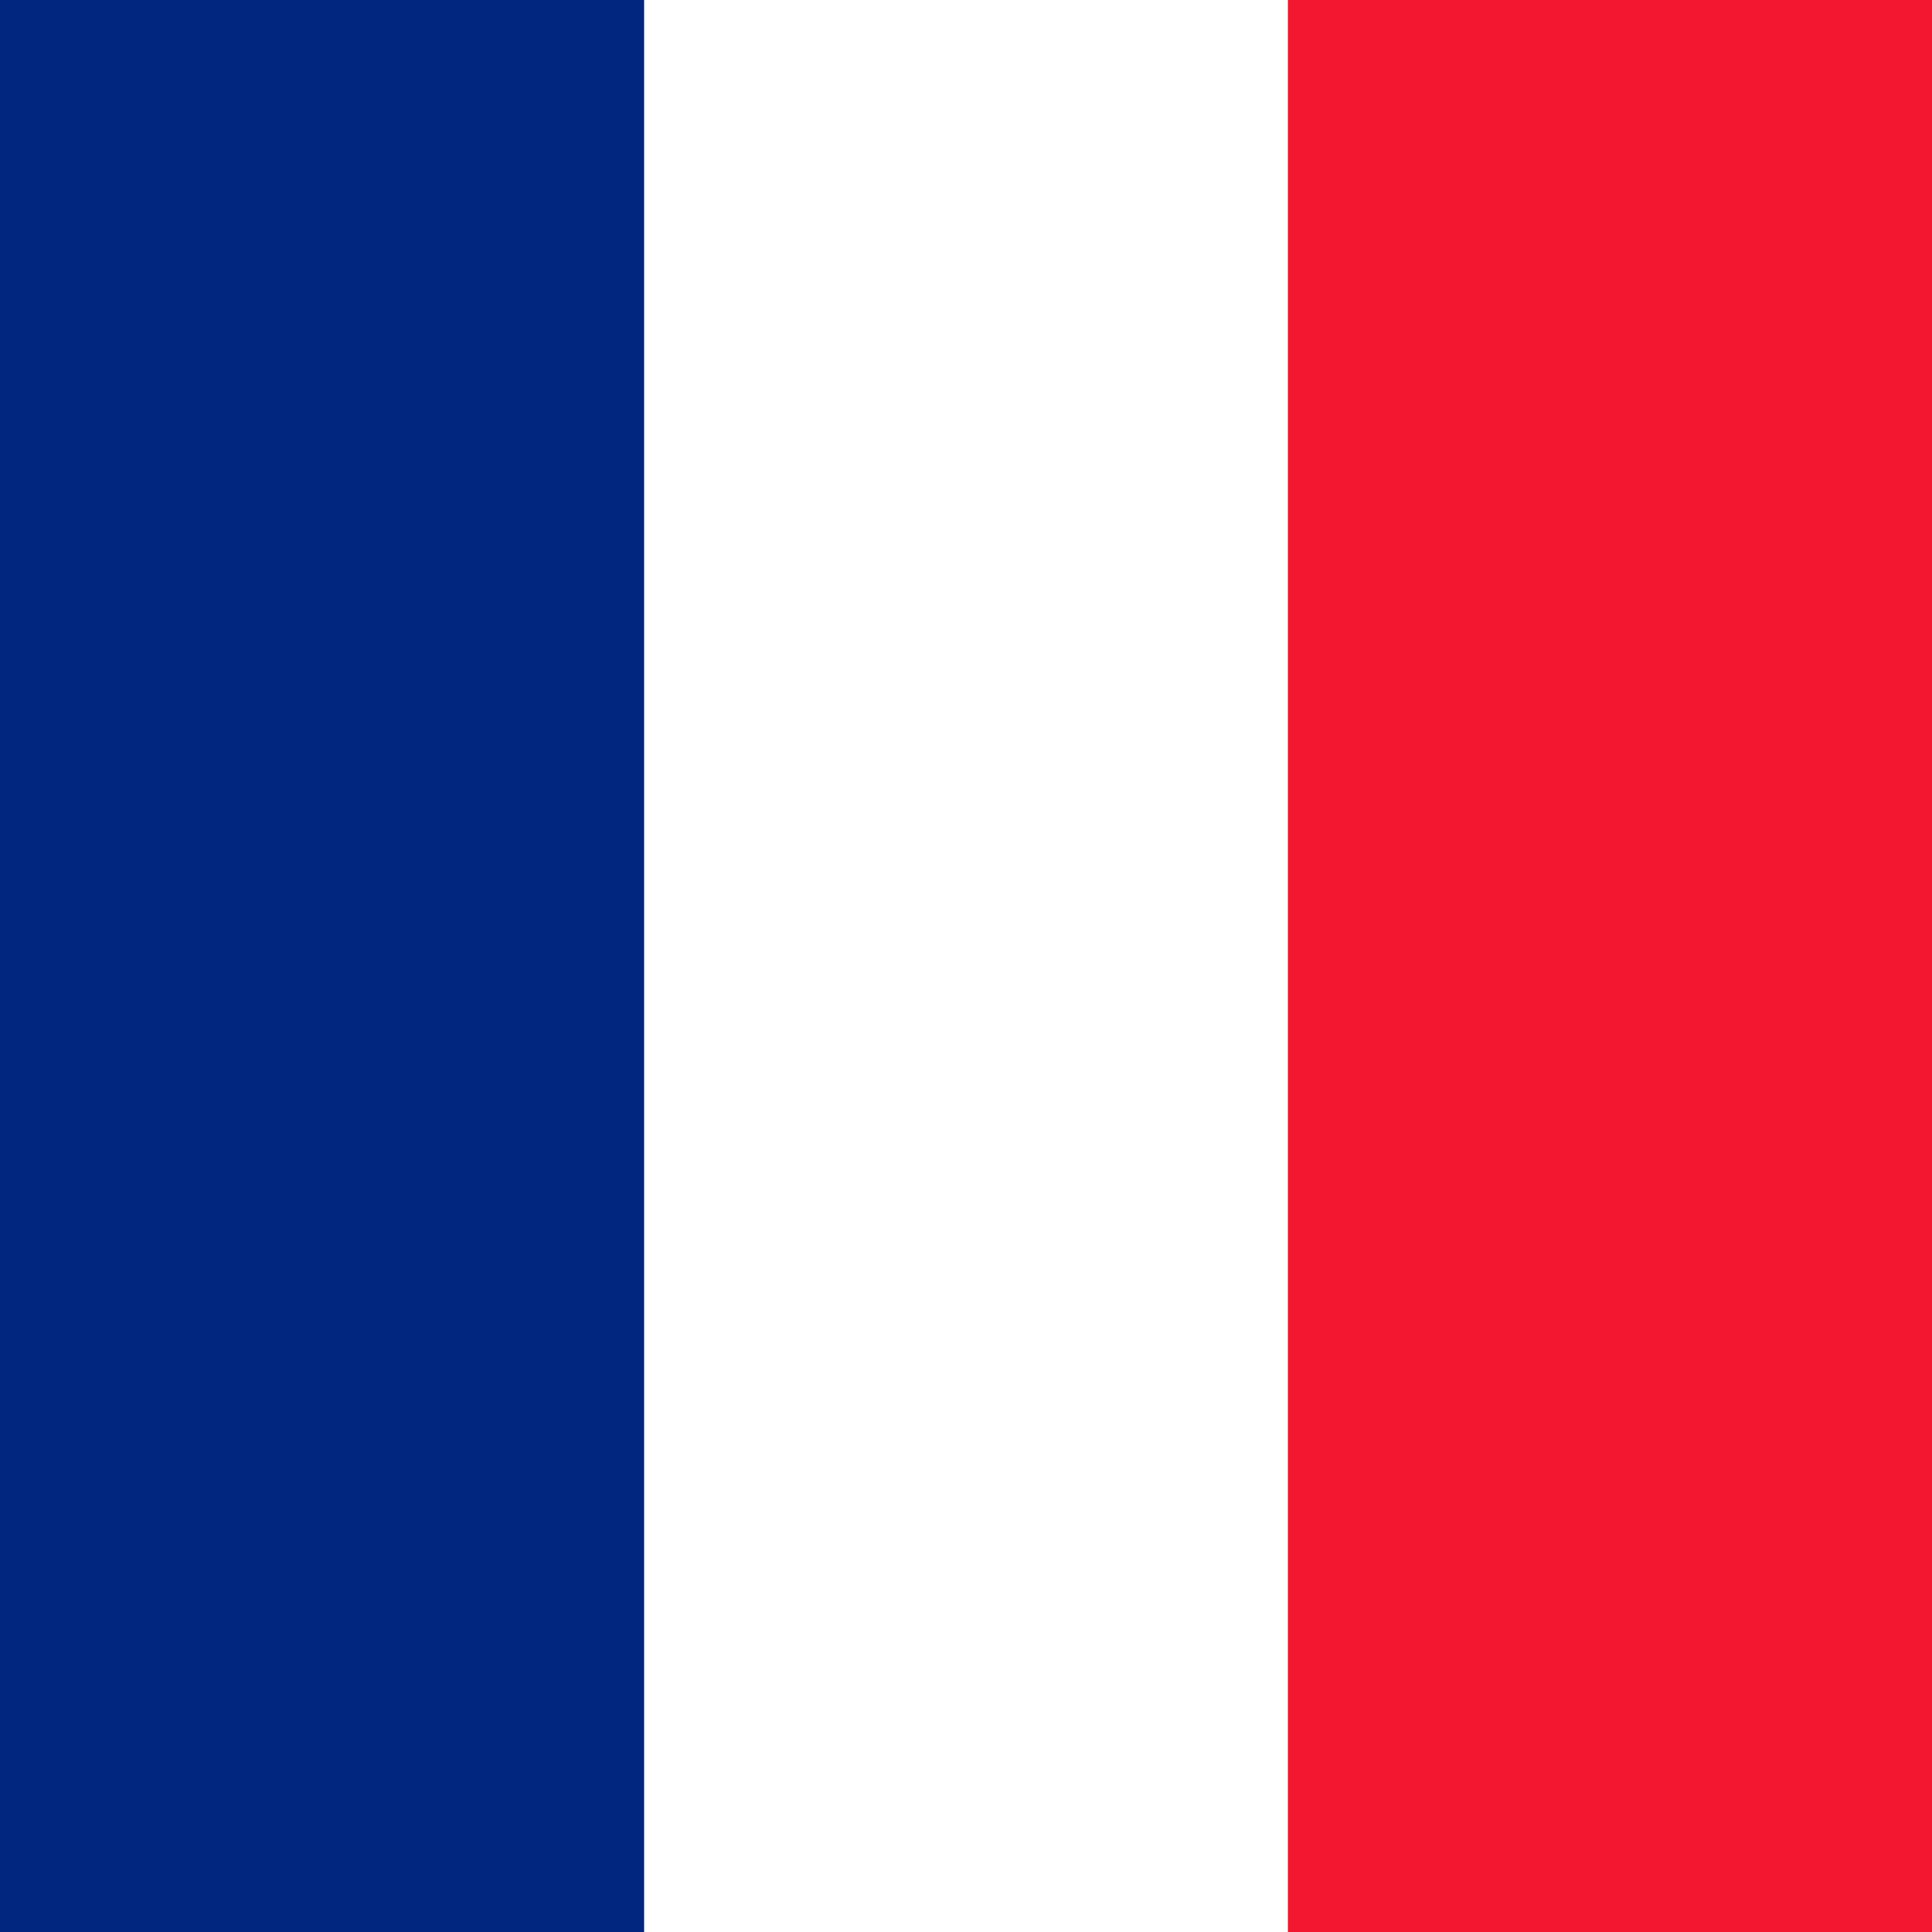
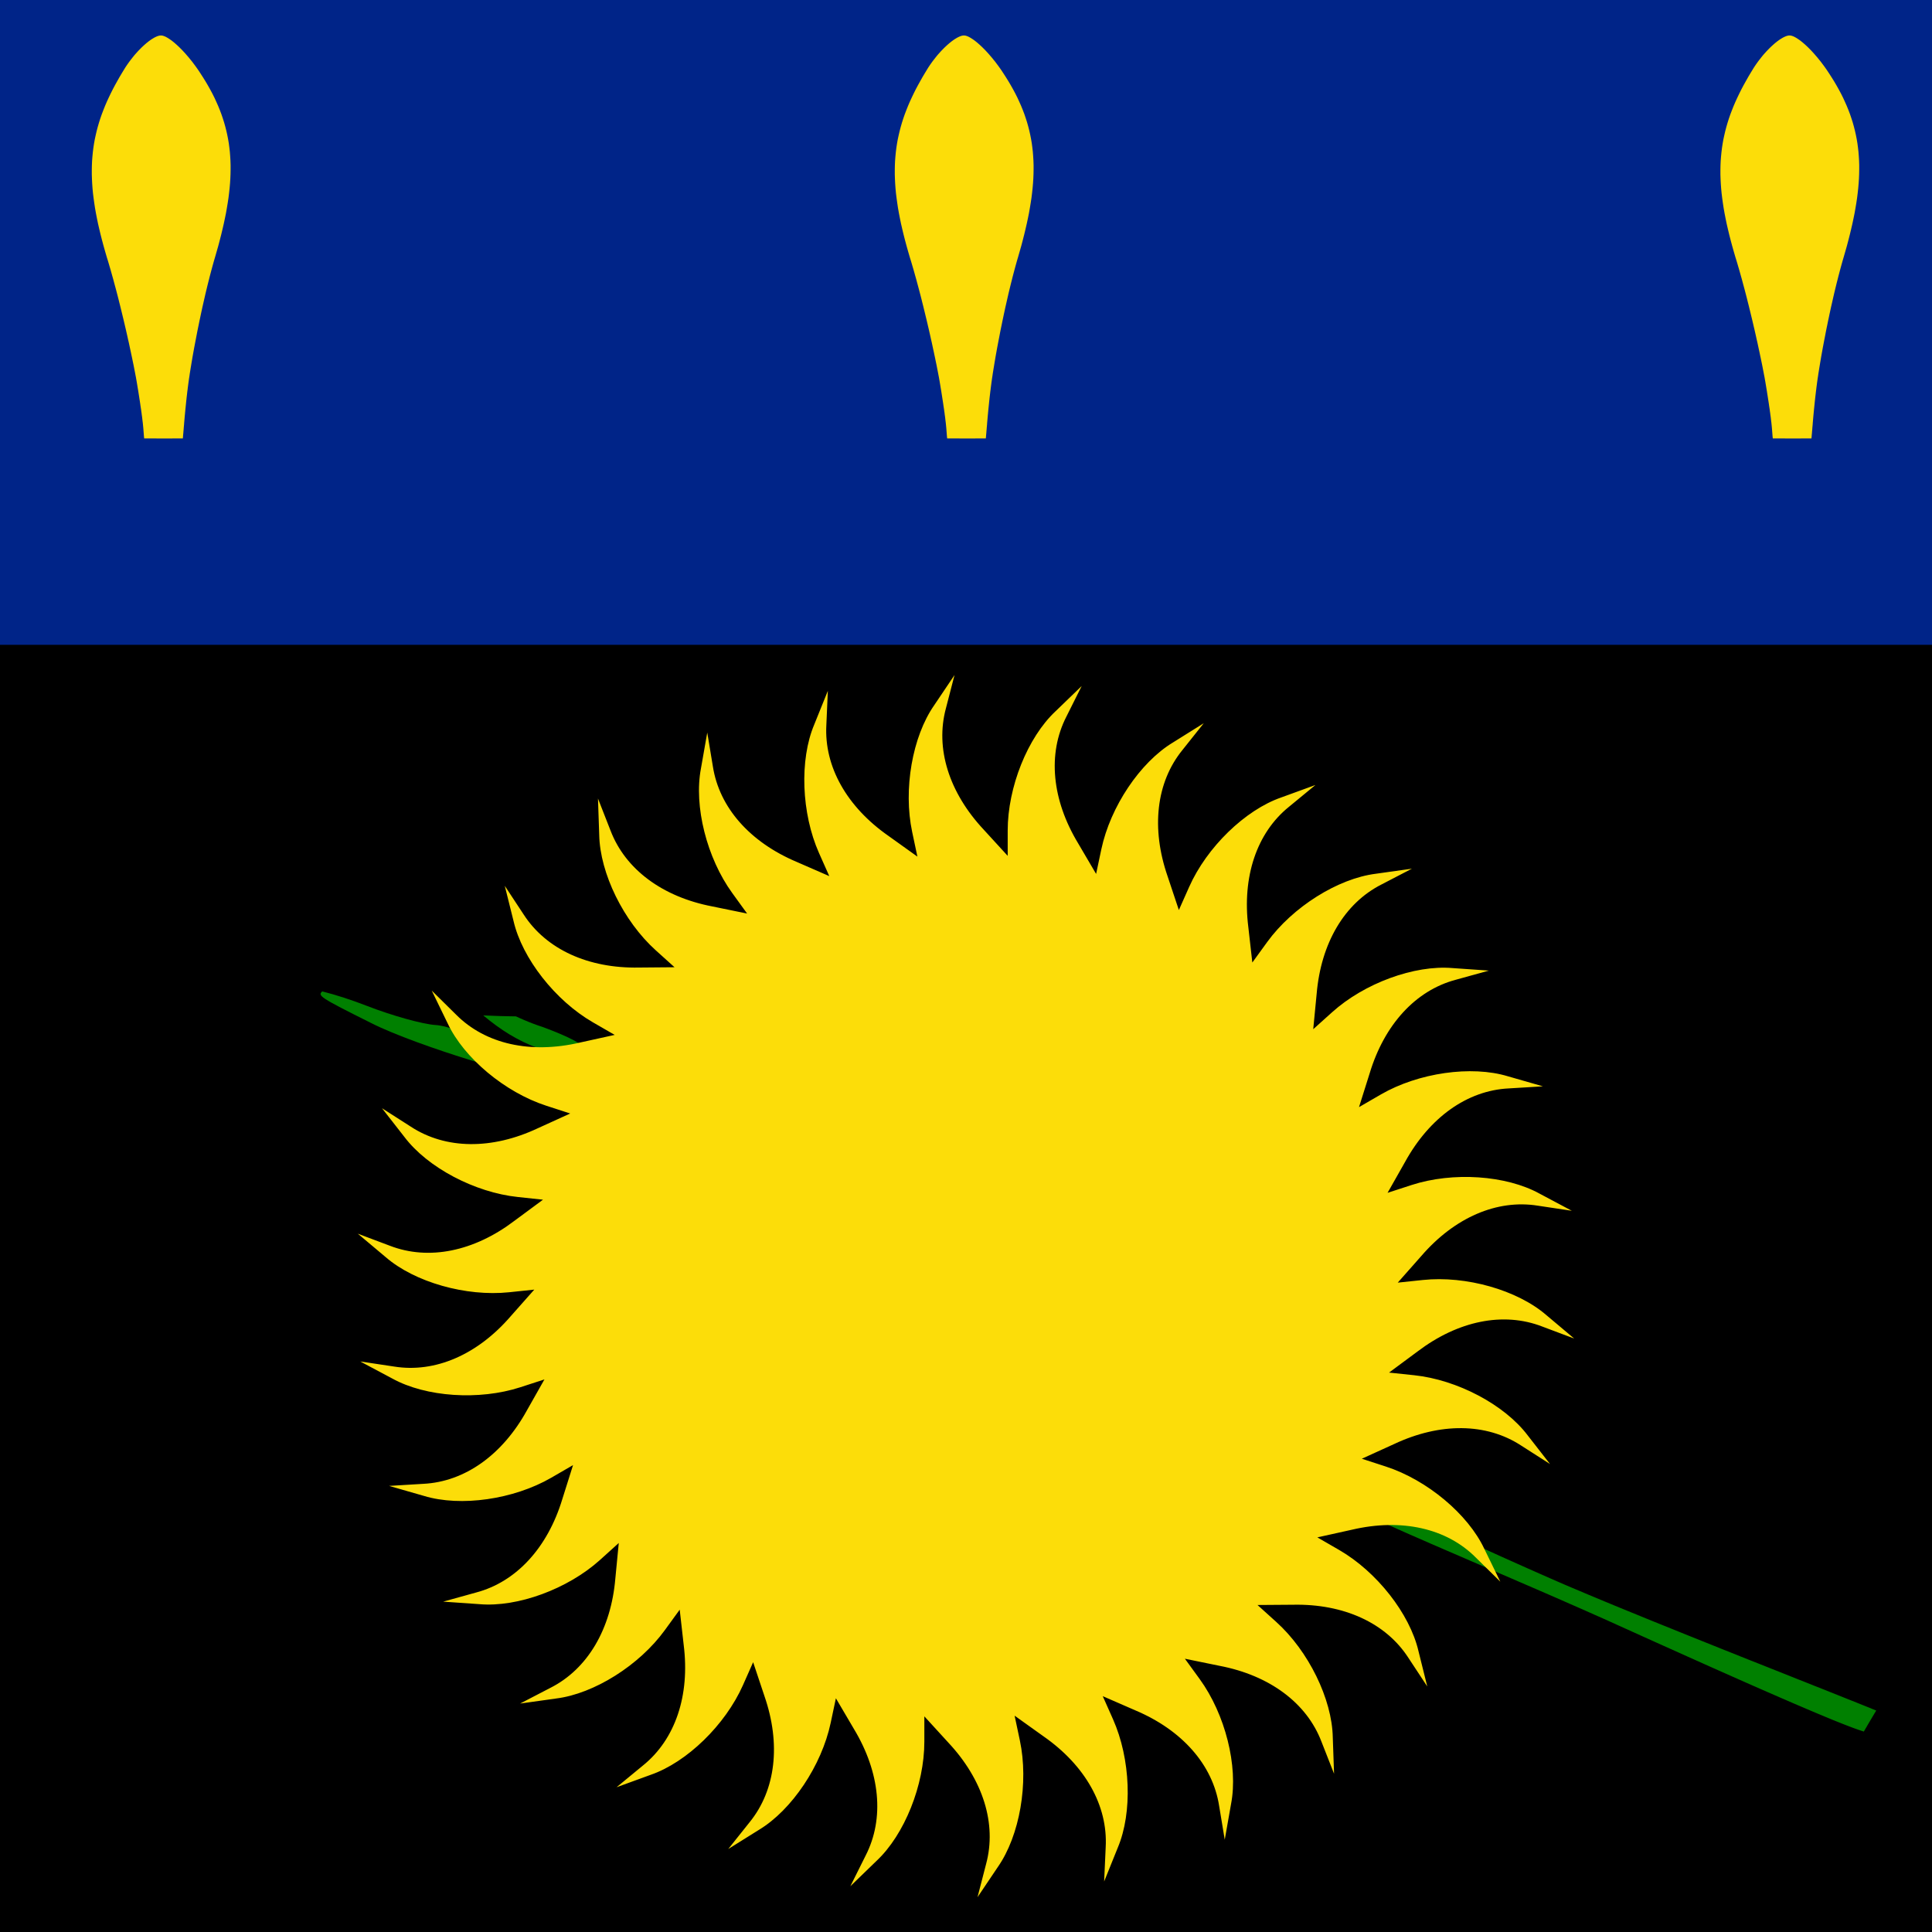
- <svg xmlns="http://www.w3.org/2000/svg" id="flag-icon-css-gp" width="512" height="512">
-   <g fill-rule="evenodd" stroke-width="1pt">
-     <path fill="#fff" d="M0 0h512v512H0z" />
-     <path fill="#00267f" d="M0 0h170.7v512H0z" />
-     <path fill="#f31830" d="M341.3 0H512v512H341.3z" />
+ <svg xmlns="http://www.w3.org/2000/svg" xmlns:xlink="http://www.w3.org/1999/xlink" version="1.1" preserveAspectRatio="xMidYMid meet" viewBox="0 0 512 512" width="512" height="512">
+   <defs>
+     <path d="M640 0C640 0 640 0 640 0C640 307.2 640 477.87 640 512C640 512 640 512 640 512C179.2 512 -76.8 512 -128 512C-128 512 -128 512 -128 512C-128 204.8 -128 34.13 -128 0C-128 0 -128 0 -128 0C332.8 0 588.8 0 640 0Z" id="f7fJEZ9ky" />
+     <path d="M640 0C640 0 640 0 640 0C640 102.53 640 159.49 640 170.88C640 170.88 640 170.88 640 170.88C179.2 170.88 -76.8 170.88 -128 170.88C-128 170.88 -128 170.88 -128 170.88C-128 68.35 -128 11.39 -128 0C-128 0 -128 0 -128 0C332.8 0 588.8 0 640 0Z" id="f28eQil5Km" />
+     <path d="M97.4 266.63C103.72 269.09 111.9 271.41 115.41 271.64C121.61 271.92 143.56 282.37 143.34 284.89C143.3 287.23 110.12 277.09 98.49 271.18C84.53 264.22 84.2 263.88 85.39 262.73C85.39 262.73 85.39 262.73 85.39 262.73C89.18 263.69 93.18 264.99 97.4 266.63Z" id="alMtVO2vJ" />
+     <path d="M130.76 269.2L132.67 269.27L134.5 269.31L136.24 269.34L136.73 269.35L137.61 269.75L138.84 270.29L140.09 270.81L141.34 271.3L142.58 271.75L143.8 272.16L146.25 273.09L148.45 273.99L150.38 274.85L152.03 275.67L153.39 276.44L154.46 277.14L155.22 277.78L155.67 278.34L155.79 278.81L155.58 279.2L155.02 279.48L154.1 279.66L152.82 279.71L151.17 279.65L149.36 279.44L147.55 279.13L145.75 278.72L143.95 278.21L142.16 277.6L140.37 276.89L138.6 276.08L136.82 275.16L135.05 274.15L133.29 273.03L131.54 271.81L129.79 270.49L128.06 269.09L128.77 269.12L130.76 269.2Z" id="e1lDO2iQbm" />
+     <path d="M354.81 393.99L355.11 394.03L355.44 394.08L355.79 394.14L356.17 394.23L356.57 394.33L356.99 394.45L357.43 394.59L357.9 394.75L358.39 394.92L358.93 395.13L359.54 395.37L360.22 395.64L360.95 395.95L361.76 396.29L362.62 396.65L363.53 397.05L364.5 397.47L365.53 397.92L366.6 398.39L367.72 398.89L368.88 399.41L370.09 399.94L371.33 400.5L372.61 401.08L373.93 401.67L375.28 402.28L376.65 402.9L378.06 403.54L379.48 404.18L380.93 404.84L382.4 405.51L383.89 406.18L385.39 406.86L386.9 407.55L388.42 408.24L389.95 408.93L391.48 409.63L393.01 410.32L394.54 411.01L396.07 411.7L397.59 412.39L399.11 413.07L400.61 413.74L402.1 414.41L403.58 415.07L405.04 415.72L406.47 416.35L407.88 416.98L409.27 417.59L410.92 418.32L412.68 419.09L414.55 419.9L416.52 420.74L418.59 421.61L420.74 422.52L422.97 423.45L425.27 424.41L427.64 425.39L430.07 426.39L432.55 427.4L435.07 428.43L437.64 429.48L440.24 430.53L442.87 431.59L445.51 432.66L448.17 433.73L450.83 434.8L453.49 435.86L456.14 436.93L458.78 437.98L461.4 439.03L463.99 440.06L466.55 441.07L469.06 442.07L471.53 443.05L473.94 444.01L476.29 444.95L478.57 445.85L480.77 446.73L482.9 447.57L484.93 448.38L486.87 449.15L488.71 449.89L490.44 450.58L492.05 451.22L493.54 451.82L494.91 452.37L496.13 452.87L497.22 453.31L497.11 453.5L497 453.68L496.89 453.86L496.78 454.04L496.68 454.21L496.58 454.39L496.47 454.56L496.37 454.73L496.28 454.89L496.18 455.05L496.08 455.22L495.99 455.37L495.9 455.53L495.81 455.68L495.72 455.83L495.63 455.98L495.54 456.13L495.46 456.27L495.37 456.42L495.29 456.56L495.21 456.69L495.13 456.83L495.05 456.96L494.98 457.09L494.9 457.22L494.83 457.34L494.76 457.47L494.69 457.59L494.62 457.71L494.55 457.83L494.48 457.94L494.41 458.05L494.35 458.16L494.29 458.27L494.23 458.38L494.16 458.48L494.11 458.58L494.05 458.68L493.99 458.78L493.94 458.88L493.34 458.69L492.65 458.46L491.88 458.19L491.03 457.88L490.1 457.53L489.09 457.14L488.02 456.72L486.87 456.26L485.65 455.77L484.37 455.24L483.03 454.68L481.63 454.1L480.17 453.48L478.65 452.84L477.09 452.17L475.47 451.48L473.81 450.76L472.1 450.02L470.36 449.26L468.57 448.48L466.75 447.69L464.89 446.87L463.01 446.04L461.09 445.19L459.15 444.33L457.19 443.46L455.21 442.58L453.21 441.69L451.2 440.79L449.17 439.88L447.13 438.97L445.09 438.05L443.04 437.13L440.99 436.21L438.94 435.29L436.9 434.37L434.86 433.45L432.83 432.53L430.81 431.62L428.8 430.71L426.77 429.79L424.7 428.86L422.59 427.93L420.46 426.98L418.3 426.03L416.11 425.07L413.91 424.1L411.69 423.13L409.46 422.16L407.22 421.19L404.98 420.22L402.75 419.26L400.51 418.29L398.29 417.33L396.08 416.38L393.89 415.44L391.71 414.5L389.57 413.58L387.45 412.66L385.36 411.76L383.31 410.88L381.31 410.01L379.34 409.16L377.43 408.32L375.57 407.51L373.76 406.72L372.02 405.95L370.34 405.2L368.73 404.48L367.19 403.79L365.73 403.13L364.35 402.49L363.05 401.89L361.84 401.32L360.73 400.78L359.71 400.27L358.79 399.81L357.98 399.38L357.27 398.99L356.67 398.64L356.27 398.39L355.9 398.14L355.54 397.89L355.21 397.65L354.9 397.41L354.61 397.18L354.35 396.95L354.1 396.72L353.88 396.5L353.69 396.29L353.51 396.08L353.36 395.88L353.23 395.69L353.12 395.5L353.04 395.33L352.98 395.16L352.94 395L352.92 394.85L352.93 394.71L352.96 394.58L353.01 394.46L353.09 394.36L353.19 394.26L353.31 394.18L353.46 394.11L353.62 394.06L353.81 394.02L354.03 393.99L354.26 393.97L354.52 393.98L354.81 393.99Z" id="b1pQQz4kmf" />
+     <path d="M268.88 454.67C273.49 457.96 276.05 459.79 276.56 460.16C287.56 467.83 293.62 478.5 293.02 489.51C292.99 490.12 292.85 493.15 292.61 498.61C294.78 493.24 295.98 490.26 296.22 489.66C300.17 480.3 299.63 466.12 294.96 455.62C294.78 455.21 293.87 453.17 292.24 449.5C297.43 451.76 300.31 453.02 300.89 453.27C313.25 458.49 321.38 467.66 323.08 478.56C323.18 479.16 323.68 482.15 324.57 487.54C325.58 481.84 326.14 478.67 326.25 478.03C328.17 468.05 324.7 454.3 317.95 445C317.68 444.64 316.37 442.83 314.01 439.58C319.56 440.71 322.64 441.34 323.25 441.47C336.42 444 346.29 451.28 350.21 461.58C350.44 462.15 351.54 464.97 353.54 470.06C353.34 464.27 353.22 461.05 353.2 460.41C353.01 450.25 346.75 437.52 338.22 429.83C337.89 429.53 336.23 428.03 333.25 425.34C338.91 425.3 342.05 425.27 342.68 425.27C356.09 425 367.25 430.07 373.23 439.33C373.57 439.84 375.23 442.37 378.24 446.93C376.84 441.31 376.06 438.19 375.91 437.56C373.61 427.66 364.85 416.52 354.91 410.77C354.52 410.55 352.59 409.43 349.11 407.42C354.63 406.19 357.71 405.52 358.32 405.38C371.38 402.33 383.35 404.96 391.12 412.78C391.55 413.2 393.71 415.33 397.6 419.16C395.06 413.96 393.66 411.07 393.37 410.49C389.07 401.29 378.18 392.2 367.27 388.65C366.84 388.51 364.72 387.82 360.9 386.58C366.05 384.23 368.91 382.93 369.49 382.67C381.63 376.97 393.88 377.05 403.11 383.08C403.62 383.4 406.17 385.04 410.77 387.98C407.21 383.41 405.23 380.88 404.84 380.37C398.71 372.26 386.18 365.65 374.77 364.45C374.32 364.4 372.1 364.17 368.11 363.75C372.66 360.38 375.19 358.51 375.7 358.13C386.39 350.03 398.39 347.56 408.67 351.53C409.24 351.75 412.07 352.81 417.18 354.73C412.75 351.01 410.29 348.94 409.8 348.52C402.12 341.87 388.49 338.01 377.08 339.21C376.63 339.26 374.41 339.49 370.42 339.91C374.17 335.67 376.26 333.31 376.67 332.84C385.45 322.68 396.68 317.77 407.56 319.52C408.16 319.61 411.15 320.06 416.55 320.87C411.44 318.16 408.6 316.65 408.03 316.34C399.15 311.43 385.01 310.49 374.09 314.04C373.67 314.18 371.55 314.87 367.72 316.11C370.51 311.18 372.06 308.44 372.37 307.9C378.85 296.14 388.81 288.99 399.82 288.44C400.42 288.4 403.45 288.22 408.89 287.89C403.33 286.3 400.24 285.41 399.62 285.23C389.91 282.28 375.89 284.3 365.95 290.04C365.56 290.27 363.63 291.38 360.15 293.4C361.85 287.99 362.8 284.99 362.99 284.39C366.88 271.54 375.14 262.48 385.79 259.65C386.38 259.49 389.3 258.68 394.56 257.22C388.79 256.82 385.58 256.6 384.94 256.55C374.82 255.68 361.53 260.58 353 268.27C352.67 268.57 351.01 270.06 348.02 272.75C348.57 267.11 348.87 263.98 348.93 263.35C350.07 249.97 356.27 239.39 366.1 234.4C366.64 234.12 369.33 232.72 374.17 230.21C368.44 231.01 365.26 231.46 364.62 231.55C354.55 232.81 342.56 240.36 335.81 249.66C335.55 250.02 334.24 251.83 331.88 255.08C331.24 249.45 330.89 246.33 330.82 245.7C329.15 232.38 333.02 220.73 341.59 213.81C342.06 213.42 344.4 211.5 348.61 208.03C343.18 210.01 340.16 211.11 339.55 211.33C329.96 214.65 319.81 224.54 315.14 235.04C314.95 235.45 314.05 237.49 312.41 241.17C310.62 235.79 309.62 232.8 309.42 232.21C305.03 219.52 306.39 207.33 313.35 198.77C313.72 198.3 315.61 195.92 319.01 191.66C314.11 194.72 311.38 196.43 310.84 196.77C302.14 202.02 294.26 213.8 291.87 225.04C291.78 225.48 291.32 227.67 290.48 231.6C287.61 226.72 286.02 224.01 285.7 223.46C278.76 211.97 277.57 199.76 282.59 189.94C282.86 189.4 284.22 186.68 286.66 181.8C282.49 185.82 280.18 188.06 279.72 188.5C272.31 195.45 267.05 208.62 267.05 220.11C267.05 220.56 267.05 222.79 267.05 226.81C263.22 222.63 261.1 220.31 260.68 219.85C251.51 210.05 247.8 198.35 250.68 187.7C250.83 187.12 251.59 184.18 252.96 178.89C249.72 183.7 247.93 186.36 247.57 186.9C241.76 195.23 239.35 209.21 241.73 220.45C241.83 220.89 242.29 223.08 243.12 227.01C238.52 223.72 235.96 221.89 235.45 221.52C224.44 213.84 218.39 203.17 218.99 192.16C219.02 191.55 219.15 188.52 219.39 183.07C217.23 188.44 216.02 191.42 215.78 192.02C211.83 201.38 212.38 215.55 217.04 226.05C217.22 226.46 218.13 228.5 219.77 232.18C214.58 229.92 211.69 228.66 211.12 228.41C198.76 223.19 190.62 214.02 188.92 203.12C188.82 202.52 188.33 199.53 187.43 194.14C186.43 199.84 185.87 203.01 185.76 203.64C183.84 213.62 187.31 227.38 194.06 236.67C194.32 237.04 195.63 238.84 197.99 242.1C192.45 240.96 189.37 240.33 188.75 240.21C175.58 237.68 165.72 230.4 161.79 220.09C161.57 219.52 160.46 216.7 158.47 211.62C158.67 217.41 158.78 220.62 158.8 221.26C159 231.43 165.25 244.15 173.78 251.84C174.11 252.14 175.77 253.64 178.76 256.33C173.1 256.38 169.95 256.4 169.32 256.41C155.92 256.67 144.75 251.6 138.77 242.34C138.44 241.84 136.77 239.3 133.77 234.75C135.16 240.36 135.94 243.49 136.1 244.11C138.4 254.01 147.16 265.16 157.1 270.91C157.48 271.13 159.42 272.25 162.9 274.26C157.37 275.48 154.3 276.16 153.69 276.29C140.62 279.35 128.66 276.71 120.88 268.9C120.45 268.47 118.29 266.34 114.41 262.51C116.94 267.72 118.35 270.61 118.63 271.19C122.94 280.39 133.82 289.47 144.74 293.02C145.16 293.16 147.28 293.85 151.11 295.09C145.95 297.44 143.09 298.74 142.52 299C130.38 304.71 118.12 304.62 108.89 298.59C108.38 298.27 105.83 296.63 101.23 293.69C104.79 298.26 106.77 300.79 107.17 301.3C113.29 309.41 125.82 316.02 137.24 317.22C137.68 317.27 139.9 317.51 143.9 317.93C139.34 321.29 136.81 323.16 136.31 323.54C125.62 331.65 113.61 334.11 103.33 330.14C102.77 329.92 99.93 328.86 94.82 326.94C99.25 330.66 101.71 332.73 102.21 333.15C109.88 339.8 123.51 343.66 134.93 342.46C135.37 342.42 137.59 342.18 141.59 341.76C137.83 346 135.75 348.36 135.33 348.83C126.56 358.99 115.33 363.9 104.45 362.15C103.85 362.06 100.85 361.61 95.46 360.8C100.57 363.52 103.4 365.03 103.97 365.33C112.86 370.24 126.99 371.18 137.91 367.63C138.34 367.49 140.46 366.8 144.28 365.56C141.49 370.49 139.94 373.23 139.63 373.78C133.16 385.54 123.19 392.68 112.19 393.23C111.58 393.27 108.56 393.45 103.11 393.78C108.67 395.37 111.76 396.26 112.38 396.44C122.09 399.39 136.12 397.37 146.06 391.63C146.44 391.4 148.38 390.28 151.86 388.27C150.15 393.68 149.21 396.68 149.02 397.28C145.13 410.13 136.86 419.19 126.21 422.02C125.63 422.19 122.71 422.99 117.45 424.45C123.22 424.85 126.43 425.08 127.07 425.12C137.18 425.99 150.48 421.09 159.01 413.4C159.34 413.1 161 411.61 163.98 408.91C163.44 414.56 163.13 417.69 163.07 418.32C161.94 431.7 155.74 442.28 145.91 447.27C145.37 447.54 142.68 448.94 137.84 451.46C143.57 450.65 146.75 450.21 147.38 450.12C157.46 448.86 169.45 441.3 176.19 432C176.46 431.64 177.77 429.84 180.13 426.58C180.77 432.21 181.12 435.34 181.19 435.97C182.86 449.29 178.99 460.93 170.41 467.86C169.94 468.24 167.6 470.17 163.39 473.64C168.83 471.66 171.85 470.56 172.45 470.34C182.04 467.02 192.2 457.12 196.87 446.63C197.05 446.22 197.96 444.18 199.59 440.5C201.39 445.87 202.38 448.86 202.58 449.46C206.98 462.15 205.61 474.34 198.66 482.9C198.28 483.37 196.39 485.74 192.99 490.01C197.9 486.94 200.62 485.24 201.17 484.9C209.86 479.65 217.74 467.86 220.13 456.62C220.22 456.18 220.69 454 221.52 450.06C224.39 454.95 225.99 457.66 226.31 458.21C233.24 469.7 234.44 481.91 229.41 491.73C229.14 492.27 227.79 494.98 225.35 499.87C229.51 495.85 231.82 493.61 232.28 493.16C239.7 486.22 244.96 473.05 244.96 461.56C244.96 461.11 244.96 458.88 244.96 454.85C248.78 459.03 250.9 461.36 251.33 461.82C260.5 471.62 264.2 483.32 261.33 493.96C261.18 494.55 260.42 497.49 259.05 502.78C262.28 497.97 264.08 495.3 264.44 494.77C270.25 486.44 272.66 472.46 270.27 461.22C270.18 460.78 269.72 458.59 268.88 454.66" id="a17vetYYut" />
+     <path d="M255.78 9.43L255.96 9.47L256.16 9.53L256.36 9.6L256.57 9.69L256.78 9.79L257 9.91L257.23 10.04L257.47 10.19L257.71 10.35L257.96 10.52L258.22 10.7L258.48 10.9L258.74 11.11L259.01 11.33L259.28 11.57L259.56 11.81L259.84 12.07L260.12 12.33L260.41 12.61L260.7 12.9L260.99 13.19L261.28 13.5L261.57 13.81L261.87 14.14L262.16 14.47L262.45 14.81L262.75 15.15L263.04 15.51L263.33 15.87L263.63 16.23L263.92 16.61L264.2 16.99L264.49 17.37L264.77 17.76L265.05 18.15L265.33 18.55L265.6 18.96L265.87 19.37L266.58 20.47L267.26 21.56L267.9 22.65L268.51 23.74L269.09 24.82L269.63 25.9L270.13 26.99L270.61 28.07L271.05 29.15L271.46 30.23L271.83 31.32L272.18 32.41L272.49 33.51L272.77 34.61L273.02 35.72L273.24 36.83L273.43 37.96L273.58 39.09L273.71 40.23L273.8 41.39L273.87 42.55L273.91 43.73L273.91 44.93L273.89 46.14L273.84 47.36L273.76 48.6L273.65 49.86L273.51 51.14L273.35 52.44L273.15 53.76L272.93 55.09L272.69 56.46L272.41 57.84L272.11 59.25L271.78 60.68L271.43 62.14L271.05 63.63L270.65 65.15L270.21 66.69L269.76 68.26L269.52 69.07L269.29 69.89L269.06 70.72L268.83 71.57L268.6 72.44L268.37 73.31L268.15 74.19L267.92 75.09L267.7 75.99L267.48 76.89L267.26 77.81L267.05 78.73L266.84 79.65L266.63 80.57L266.42 81.49L266.22 82.42L266.02 83.34L265.83 84.26L265.63 85.18L265.45 86.09L265.26 86.99L265.08 87.89L264.91 88.78L264.74 89.66L264.57 90.53L264.41 91.38L264.25 92.22L264.1 93.05L263.95 93.87L263.81 94.66L263.68 95.44L263.55 96.2L263.43 96.94L263.31 97.65L263.2 98.35L263.09 99.02L263 99.66L262.9 100.28L262.82 100.87L262.74 101.43L262.68 101.9L262.62 102.36L262.56 102.81L262.51 103.26L262.45 103.7L262.4 104.14L262.35 104.57L262.3 104.99L262.25 105.41L262.21 105.82L262.16 106.23L262.12 106.63L262.08 107.03L262.04 107.42L262 107.81L261.96 108.19L261.92 108.57L261.89 108.94L261.85 109.31L261.82 109.68L261.78 110.04L261.75 110.39L261.72 110.74L261.69 111.09L261.66 111.44L261.63 111.78L261.6 112.11L261.58 112.44L261.55 112.77L261.52 113.1L261.49 113.42L261.47 113.74L261.44 114.05L261.41 114.37L261.39 114.68L261.36 114.98L261.33 115.29L261.31 115.59L261.28 115.89L261.25 116.19L261.06 116.19L260.86 116.19L260.65 116.19L260.43 116.19L260.2 116.19L259.96 116.19L259.71 116.19L259.46 116.19L259.2 116.19L258.94 116.19L258.67 116.19L258.39 116.2L258.11 116.2L257.83 116.2L257.54 116.2L257.25 116.2L256.96 116.2L256.67 116.2L256.38 116.2L256.09 116.2L255.79 116.2L255.5 116.2L255.21 116.2L254.92 116.2L254.63 116.2L254.35 116.2L254.07 116.19L253.79 116.19L253.52 116.19L253 116.19L252.74 116.19L252.5 116.19L252.26 116.19L252.03 116.19L251.8 116.19L251.59 116.19L251.38 116.19L251.19 116.19L251.01 116.19L250.99 116.01L250.97 115.83L250.95 115.65L250.94 115.48L250.92 115.31L250.91 115.13L250.9 114.96L250.88 114.78L250.87 114.6L250.85 114.41L250.84 114.22L250.82 114.02L250.81 113.82L250.79 113.6L250.77 113.38L250.75 113.14L250.72 112.89L250.7 112.63L250.67 112.35L250.64 112.06L250.6 111.75L250.56 111.42L250.52 111.08L250.48 110.71L250.43 110.33L250.37 109.92L250.32 109.48L250.25 109.03L250.19 108.54L250.11 108.03L250.03 107.5L249.95 106.93L249.86 106.34L249.76 105.71L249.66 105.05L249.55 104.36L249.44 103.64L249.31 102.87L249.18 102.08L249.04 101.24L248.93 100.62L248.82 99.98L248.69 99.32L248.56 98.63L248.42 97.92L248.28 97.19L248.13 96.44L247.97 95.68L247.81 94.89L247.64 94.1L247.47 93.28L247.29 92.46L247.11 91.62L246.93 90.77L246.73 89.91L246.54 89.04L246.34 88.16L246.14 87.28L245.93 86.39L245.72 85.49L245.51 84.6L245.29 83.7L245.07 82.79L244.85 81.89L244.63 80.99L244.4 80.09L244.18 79.19L243.95 78.3L243.72 77.42L243.49 76.54L243.25 75.66L243.02 74.8L242.79 73.94L242.55 73.1L242.32 72.27L242.09 71.45L241.85 70.64L241.62 69.85L241.39 69.08L241.15 68.32L240.69 66.74L240.25 65.18L239.84 63.66L239.46 62.17L239.11 60.71L238.78 59.28L238.49 57.87L238.22 56.49L237.98 55.13L237.78 53.8L237.6 52.49L237.44 51.2L237.32 49.93L237.23 48.68L237.17 47.45L237.13 46.23L237.13 45.03L237.15 43.85L237.2 42.67L237.29 41.51L237.4 40.37L237.54 39.23L237.71 38.1L237.91 36.97L238.15 35.86L238.41 34.75L238.7 33.64L239.02 32.54L239.37 31.44L239.75 30.34L240.17 29.24L240.61 28.13L241.08 27.03L241.59 25.92L242.12 24.81L242.68 23.69L243.28 22.56L243.91 21.43L244.56 20.28L245.25 19.13L245.5 18.72L245.75 18.31L246 17.9L246.26 17.51L246.53 17.11L246.8 16.73L247.07 16.35L247.35 15.98L247.63 15.62L247.91 15.26L248.19 14.91L248.47 14.57L248.76 14.24L249.05 13.92L249.33 13.61L249.62 13.3L249.91 13.01L250.19 12.72L250.48 12.44L250.76 12.18L251.04 11.92L251.32 11.68L251.59 11.44L251.87 11.22L252.13 11.01L252.4 10.81L252.66 10.62L252.91 10.45L253.16 10.29L253.41 10.14L253.64 10L253.87 9.88L254.1 9.77L254.32 9.67L254.52 9.59L254.73 9.52L254.92 9.47L255.1 9.43L255.28 9.41L255.44 9.4L255.61 9.41L255.78 9.43Z" id="b1qtQYS9Jc" />
+     <path d="M42.98 9.43L43.16 9.47L43.36 9.53L43.56 9.6L43.77 9.69L43.98 9.79L44.2 9.91L44.43 10.04L44.67 10.19L44.91 10.35L45.16 10.52L45.42 10.7L45.68 10.9L45.94 11.11L46.21 11.33L46.48 11.57L46.76 11.81L47.04 12.07L47.32 12.33L47.61 12.61L47.9 12.9L48.19 13.19L48.48 13.5L48.77 13.81L49.07 14.14L49.36 14.47L49.65 14.81L49.95 15.15L50.24 15.51L50.53 15.87L50.83 16.23L51.12 16.61L51.4 16.99L51.69 17.37L51.97 17.76L52.25 18.15L52.53 18.55L52.8 18.96L53.07 19.37L53.78 20.47L54.46 21.56L55.1 22.65L55.71 23.74L56.29 24.82L56.83 25.9L57.33 26.99L57.81 28.07L58.25 29.15L58.66 30.23L59.03 31.32L59.38 32.41L59.69 33.51L59.97 34.61L60.22 35.72L60.44 36.83L60.63 37.96L60.78 39.09L60.91 40.23L61 41.39L61.07 42.55L61.11 43.73L61.11 44.93L61.09 46.14L61.04 47.36L60.96 48.6L60.85 49.86L60.71 51.14L60.55 52.44L60.35 53.76L60.13 55.09L59.89 56.46L59.61 57.84L59.31 59.25L58.98 60.68L58.63 62.14L58.25 63.63L57.85 65.15L57.41 66.69L56.96 68.26L56.72 69.07L56.49 69.89L56.26 70.72L56.03 71.57L55.8 72.44L55.57 73.31L55.35 74.19L55.12 75.09L54.9 75.99L54.68 76.89L54.46 77.81L54.25 78.73L54.04 79.65L53.83 80.57L53.62 81.49L53.42 82.42L53.22 83.34L53.03 84.26L52.83 85.18L52.65 86.09L52.46 86.99L52.28 87.89L52.11 88.78L51.94 89.66L51.77 90.53L51.61 91.38L51.45 92.22L51.3 93.05L51.15 93.87L51.01 94.66L50.88 95.44L50.75 96.2L50.63 96.94L50.51 97.65L50.4 98.35L50.29 99.02L50.2 99.66L50.1 100.28L50.02 100.87L49.94 101.43L49.88 101.9L49.82 102.36L49.76 102.81L49.71 103.26L49.65 103.7L49.6 104.14L49.55 104.57L49.5 104.99L49.45 105.41L49.41 105.82L49.36 106.23L49.32 106.63L49.28 107.03L49.24 107.42L49.2 107.81L49.16 108.19L49.12 108.57L49.09 108.94L49.05 109.31L49.02 109.68L48.98 110.04L48.95 110.39L48.92 110.74L48.89 111.09L48.86 111.44L48.83 111.78L48.8 112.11L48.78 112.44L48.75 112.77L48.72 113.1L48.69 113.42L48.67 113.74L48.64 114.05L48.61 114.37L48.59 114.68L48.56 114.98L48.53 115.29L48.51 115.59L48.48 115.89L48.45 116.19L48.26 116.19L48.06 116.19L47.85 116.19L47.63 116.19L47.4 116.19L47.16 116.19L46.91 116.19L46.66 116.19L46.4 116.19L46.14 116.19L45.87 116.19L45.59 116.2L45.31 116.2L45.03 116.2L44.74 116.2L44.45 116.2L44.16 116.2L43.87 116.2L43.58 116.2L43.29 116.2L42.99 116.2L42.7 116.2L42.41 116.2L42.12 116.2L41.83 116.2L41.55 116.2L41.27 116.19L40.99 116.19L40.72 116.19L40.2 116.19L39.94 116.19L39.7 116.19L39.46 116.19L39.23 116.19L39 116.19L38.79 116.19L38.58 116.19L38.39 116.19L38.21 116.19L38.19 116.01L38.17 115.83L38.15 115.65L38.14 115.48L38.12 115.31L38.11 115.13L38.1 114.96L38.08 114.78L38.07 114.6L38.05 114.41L38.04 114.22L38.02 114.02L38.01 113.82L37.99 113.6L37.97 113.38L37.95 113.14L37.92 112.89L37.9 112.63L37.87 112.35L37.84 112.06L37.8 111.75L37.76 111.42L37.72 111.08L37.68 110.71L37.63 110.33L37.57 109.92L37.52 109.48L37.45 109.03L37.39 108.54L37.31 108.03L37.23 107.5L37.15 106.93L37.06 106.34L36.96 105.71L36.86 105.05L36.75 104.36L36.64 103.64L36.51 102.87L36.38 102.08L36.24 101.24L36.13 100.62L36.02 99.98L35.89 99.32L35.76 98.63L35.62 97.92L35.48 97.19L35.33 96.44L35.17 95.68L35.01 94.89L34.84 94.1L34.67 93.28L34.49 92.46L34.31 91.62L34.13 90.77L33.93 89.91L33.74 89.04L33.54 88.16L33.34 87.28L33.13 86.39L32.92 85.49L32.71 84.6L32.49 83.7L32.27 82.79L32.05 81.89L31.83 80.99L31.6 80.09L31.38 79.19L31.15 78.3L30.92 77.42L30.69 76.54L30.45 75.66L30.22 74.8L29.99 73.94L29.75 73.1L29.52 72.27L29.29 71.45L29.05 70.64L28.82 69.85L28.59 69.08L28.35 68.32L27.89 66.74L27.45 65.18L27.04 63.66L26.66 62.17L26.31 60.71L25.98 59.28L25.69 57.87L25.42 56.49L25.18 55.13L24.98 53.8L24.8 52.49L24.64 51.2L24.52 49.93L24.43 48.68L24.37 47.45L24.33 46.23L24.33 45.03L24.35 43.85L24.4 42.67L24.49 41.51L24.6 40.37L24.74 39.23L24.91 38.1L25.11 36.97L25.35 35.86L25.61 34.75L25.9 33.64L26.22 32.54L26.57 31.44L26.95 30.34L27.37 29.24L27.81 28.13L28.28 27.03L28.79 25.92L29.32 24.81L29.88 23.69L30.48 22.56L31.11 21.43L31.76 20.28L32.45 19.13L32.7 18.72L32.95 18.31L33.2 17.9L33.46 17.51L33.73 17.11L34 16.73L34.27 16.35L34.55 15.98L34.83 15.62L35.11 15.26L35.39 14.91L35.67 14.57L35.96 14.24L36.25 13.92L36.53 13.61L36.82 13.3L37.11 13.01L37.39 12.72L37.68 12.44L37.96 12.18L38.24 11.92L38.52 11.68L38.79 11.44L39.07 11.22L39.33 11.01L39.6 10.81L39.86 10.62L40.11 10.45L40.36 10.29L40.61 10.14L40.84 10L41.07 9.88L41.3 9.77L41.52 9.67L41.72 9.59L41.93 9.52L42.12 9.47L42.3 9.43L42.48 9.41L42.64 9.4L42.81 9.41L42.98 9.43Z" id="apCR8LS8k" />
+     <path d="M474.58 9.43L474.76 9.47L474.96 9.53L475.16 9.6L475.37 9.69L475.58 9.79L475.8 9.91L476.03 10.04L476.27 10.19L476.51 10.35L476.76 10.52L477.02 10.7L477.28 10.9L477.54 11.11L477.81 11.33L478.08 11.57L478.36 11.81L478.64 12.07L478.92 12.33L479.21 12.61L479.5 12.9L479.79 13.19L480.08 13.5L480.37 13.81L480.67 14.14L480.96 14.47L481.25 14.81L481.55 15.15L481.84 15.51L482.13 15.87L482.43 16.23L482.72 16.61L483 16.99L483.29 17.37L483.57 17.76L483.85 18.15L484.13 18.55L484.4 18.96L484.67 19.37L485.38 20.47L486.06 21.56L486.7 22.65L487.31 23.74L487.89 24.82L488.43 25.9L488.93 26.99L489.41 28.07L489.85 29.15L490.26 30.23L490.63 31.32L490.98 32.41L491.29 33.51L491.57 34.61L491.82 35.72L492.04 36.83L492.23 37.96L492.38 39.09L492.51 40.23L492.6 41.39L492.67 42.55L492.71 43.73L492.71 44.93L492.69 46.14L492.64 47.36L492.56 48.6L492.45 49.86L492.31 51.14L492.15 52.44L491.95 53.76L491.73 55.09L491.49 56.46L491.21 57.84L490.91 59.25L490.58 60.68L490.23 62.14L489.85 63.63L489.45 65.15L489.01 66.69L488.56 68.26L488.32 69.07L488.09 69.89L487.86 70.72L487.63 71.57L487.4 72.44L487.17 73.31L486.95 74.19L486.72 75.09L486.5 75.99L486.28 76.89L486.06 77.81L485.85 78.73L485.64 79.65L485.43 80.57L485.22 81.49L485.02 82.42L484.82 83.34L484.63 84.26L484.43 85.18L484.25 86.09L484.06 86.99L483.88 87.89L483.71 88.78L483.54 89.66L483.37 90.53L483.21 91.38L483.05 92.22L482.9 93.05L482.75 93.87L482.61 94.66L482.48 95.44L482.35 96.2L482.23 96.94L482.11 97.65L482 98.35L481.89 99.02L481.8 99.66L481.7 100.28L481.62 100.87L481.54 101.43L481.48 101.9L481.42 102.36L481.36 102.81L481.31 103.26L481.25 103.7L481.2 104.14L481.15 104.57L481.1 104.99L481.05 105.41L481.01 105.82L480.96 106.23L480.92 106.63L480.88 107.03L480.84 107.42L480.8 107.81L480.76 108.19L480.72 108.57L480.69 108.94L480.65 109.31L480.62 109.68L480.58 110.04L480.55 110.39L480.52 110.74L480.49 111.09L480.46 111.44L480.43 111.78L480.4 112.11L480.38 112.44L480.35 112.77L480.32 113.1L480.29 113.42L480.27 113.74L480.24 114.05L480.21 114.37L480.19 114.68L480.16 114.98L480.13 115.29L480.11 115.59L480.08 115.89L480.05 116.19L479.86 116.19L479.66 116.19L479.45 116.19L479.23 116.19L479 116.19L478.76 116.19L478.51 116.19L478.26 116.19L478 116.19L477.74 116.19L477.47 116.19L477.19 116.2L476.91 116.2L476.63 116.2L476.34 116.2L476.05 116.2L475.76 116.2L475.47 116.2L475.18 116.2L474.89 116.2L474.59 116.2L474.3 116.2L474.01 116.2L473.72 116.2L473.43 116.2L473.15 116.2L472.87 116.19L472.59 116.19L472.32 116.19L471.8 116.19L471.54 116.19L471.3 116.19L471.06 116.19L470.83 116.19L470.6 116.19L470.39 116.19L470.18 116.19L469.99 116.19L469.81 116.19L469.79 116.01L469.77 115.83L469.75 115.65L469.74 115.48L469.72 115.31L469.71 115.13L469.7 114.96L469.68 114.78L469.67 114.6L469.65 114.41L469.64 114.22L469.62 114.02L469.61 113.82L469.59 113.6L469.57 113.38L469.55 113.14L469.52 112.89L469.5 112.63L469.47 112.35L469.44 112.06L469.4 111.75L469.36 111.42L469.32 111.08L469.28 110.71L469.23 110.33L469.17 109.92L469.12 109.48L469.05 109.03L468.99 108.54L468.91 108.03L468.83 107.5L468.75 106.93L468.66 106.34L468.56 105.71L468.46 105.05L468.35 104.36L468.24 103.64L468.11 102.87L467.98 102.08L467.84 101.24L467.73 100.62L467.62 99.98L467.49 99.32L467.36 98.63L467.22 97.92L467.08 97.19L466.93 96.44L466.77 95.68L466.61 94.89L466.44 94.1L466.27 93.28L466.09 92.46L465.91 91.62L465.73 90.77L465.53 89.91L465.34 89.04L465.14 88.16L464.94 87.28L464.73 86.39L464.52 85.49L464.31 84.6L464.09 83.7L463.87 82.79L463.65 81.89L463.43 80.99L463.2 80.09L462.98 79.19L462.75 78.3L462.52 77.42L462.29 76.54L462.05 75.66L461.82 74.8L461.59 73.94L461.35 73.1L461.12 72.27L460.89 71.45L460.65 70.64L460.42 69.85L460.19 69.08L459.95 68.32L459.49 66.74L459.05 65.18L458.64 63.66L458.26 62.17L457.91 60.71L457.58 59.28L457.29 57.87L457.02 56.49L456.78 55.13L456.58 53.8L456.4 52.49L456.24 51.2L456.12 49.93L456.03 48.68L455.97 47.45L455.93 46.23L455.93 45.03L455.95 43.85L456 42.67L456.09 41.51L456.2 40.37L456.34 39.23L456.51 38.1L456.71 36.97L456.95 35.86L457.21 34.75L457.5 33.64L457.82 32.54L458.17 31.44L458.55 30.34L458.97 29.24L459.41 28.13L459.88 27.03L460.39 25.92L460.92 24.81L461.48 23.69L462.08 22.56L462.71 21.43L463.36 20.28L464.05 19.13L464.3 18.72L464.55 18.31L464.8 17.9L465.06 17.51L465.33 17.11L465.6 16.73L465.87 16.35L466.15 15.98L466.43 15.62L466.71 15.26L466.99 14.91L467.27 14.57L467.56 14.24L467.85 13.92L468.13 13.61L468.42 13.3L468.71 13.01L468.99 12.72L469.28 12.44L469.56 12.18L469.84 11.92L470.12 11.68L470.39 11.44L470.67 11.22L470.93 11.01L471.2 10.81L471.46 10.62L471.71 10.45L471.96 10.29L472.21 10.14L472.44 10L472.67 9.88L472.9 9.77L473.12 9.67L473.32 9.59L473.53 9.52L473.72 9.47L473.9 9.43L474.08 9.41L474.24 9.4L474.41 9.41L474.58 9.43Z" id="enXij0Um" />
+   </defs>
+   <g>
+     <g>
+       <g>
+         <use xlink:href="#f7fJEZ9ky" opacity="1" fill="#000000" fill-opacity="1" />
+         <g>
+           <use xlink:href="#f7fJEZ9ky" opacity="1" fill-opacity="0" stroke="#000000" stroke-width="1" stroke-opacity="0" />
+         </g>
+       </g>
+       <g>
+         <use xlink:href="#f28eQil5Km" opacity="1" fill="#002488" fill-opacity="1" />
+         <g>
+           <use xlink:href="#f28eQil5Km" opacity="1" fill-opacity="0" stroke="#000000" stroke-width="1" stroke-opacity="0" />
+         </g>
+       </g>
+       <g>
+         <use xlink:href="#alMtVO2vJ" opacity="1" fill="#008000" fill-opacity="1" />
+         <g>
+           <use xlink:href="#alMtVO2vJ" opacity="1" fill-opacity="0" stroke="#000000" stroke-width="1" stroke-opacity="0" />
+         </g>
+       </g>
+       <g>
+         <use xlink:href="#e1lDO2iQbm" opacity="1" fill="#008000" fill-opacity="1" />
+         <g>
+           <use xlink:href="#e1lDO2iQbm" opacity="1" fill-opacity="0" stroke="#000000" stroke-width="1" stroke-opacity="0" />
+         </g>
+       </g>
+       <g>
+         <use xlink:href="#b1pQQz4kmf" opacity="1" fill="#008000" fill-opacity="1" />
+         <g>
+           <use xlink:href="#b1pQQz4kmf" opacity="1" fill-opacity="0" stroke="#000000" stroke-width="1" stroke-opacity="0" />
+         </g>
+       </g>
+       <g>
+         <use xlink:href="#a17vetYYut" opacity="1" fill="#fcdd09" fill-opacity="1" />
+         <g>
+           <use xlink:href="#a17vetYYut" opacity="1" fill-opacity="0" stroke="#000000" stroke-width="1" stroke-opacity="0" />
+         </g>
+       </g>
+       <g>
+         <use xlink:href="#b1qtQYS9Jc" opacity="1" fill="#fcdd09" fill-opacity="1" />
+         <g>
+           <use xlink:href="#b1qtQYS9Jc" opacity="1" fill-opacity="0" stroke="#000000" stroke-width="1" stroke-opacity="0" />
+         </g>
+       </g>
+       <g>
+         <use xlink:href="#apCR8LS8k" opacity="1" fill="#fcdd09" fill-opacity="1" />
+         <g>
+           <use xlink:href="#apCR8LS8k" opacity="1" fill-opacity="0" stroke="#000000" stroke-width="1" stroke-opacity="0" />
+         </g>
+       </g>
+       <g>
+         <use xlink:href="#enXij0Um" opacity="1" fill="#fcdd09" fill-opacity="1" />
+         <g>
+           <use xlink:href="#enXij0Um" opacity="1" fill-opacity="0" stroke="#000000" stroke-width="1" stroke-opacity="0" />
+         </g>
+       </g>
+     </g>
  </g>
</svg>
